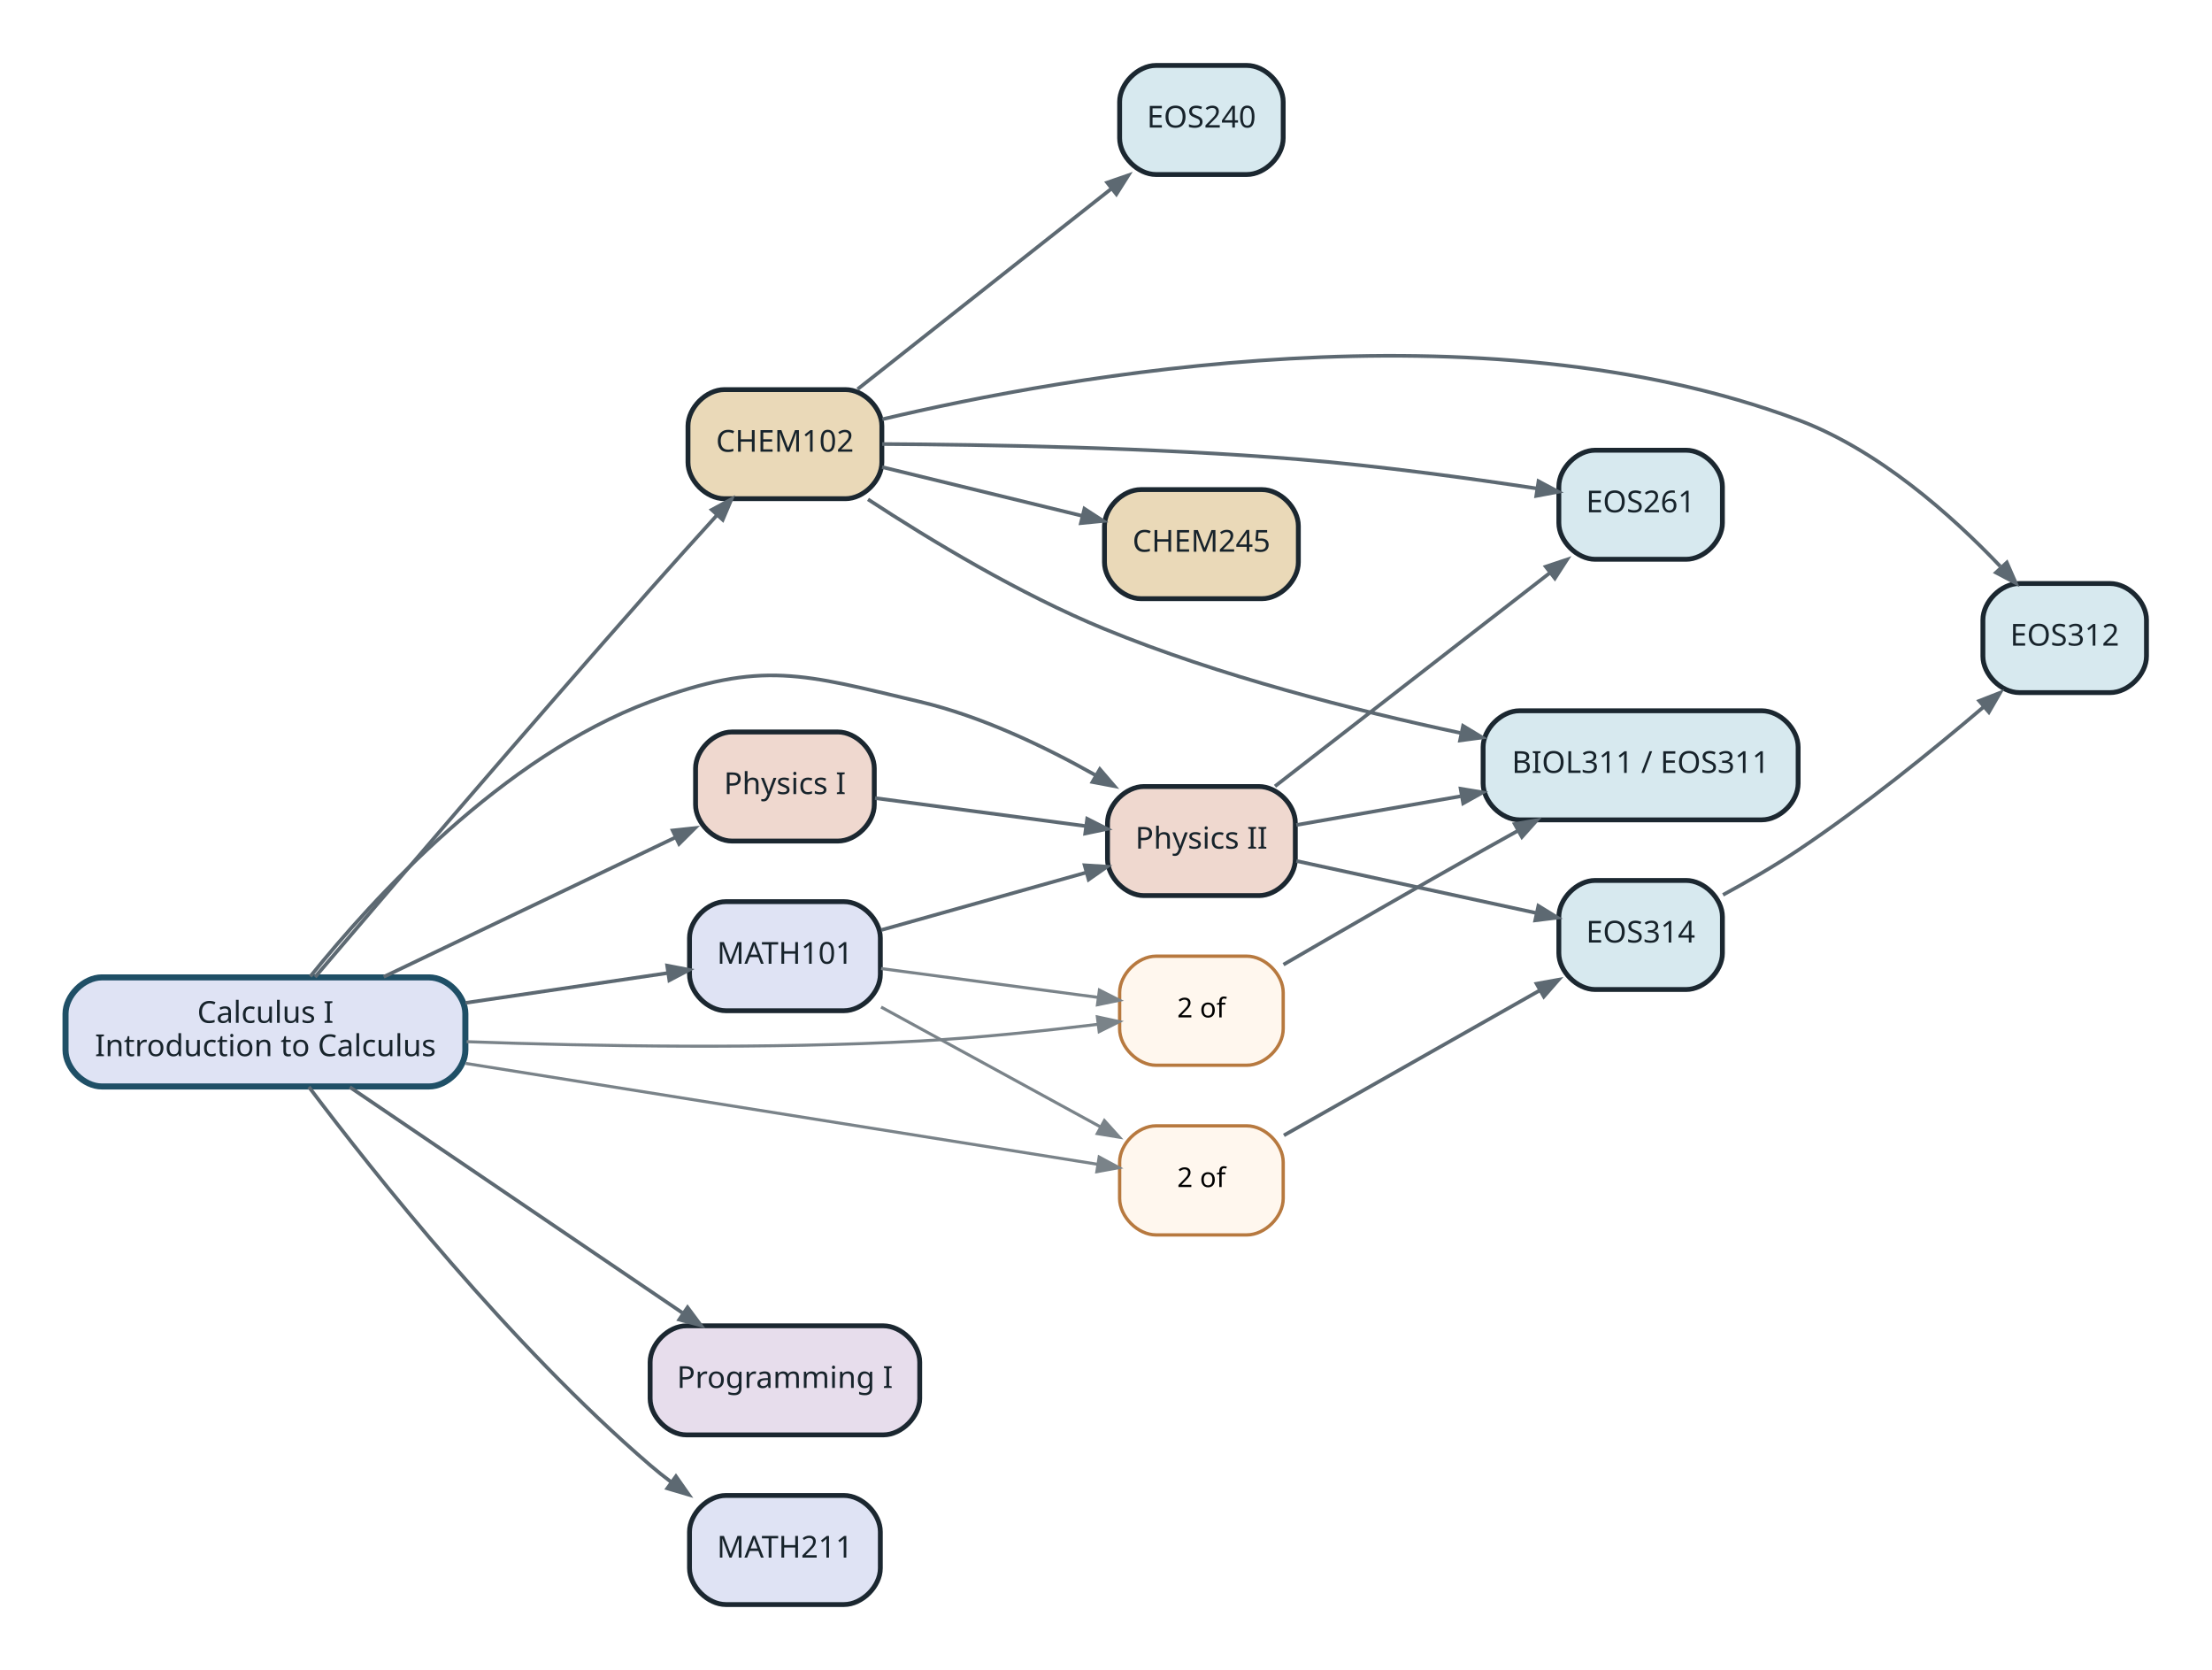
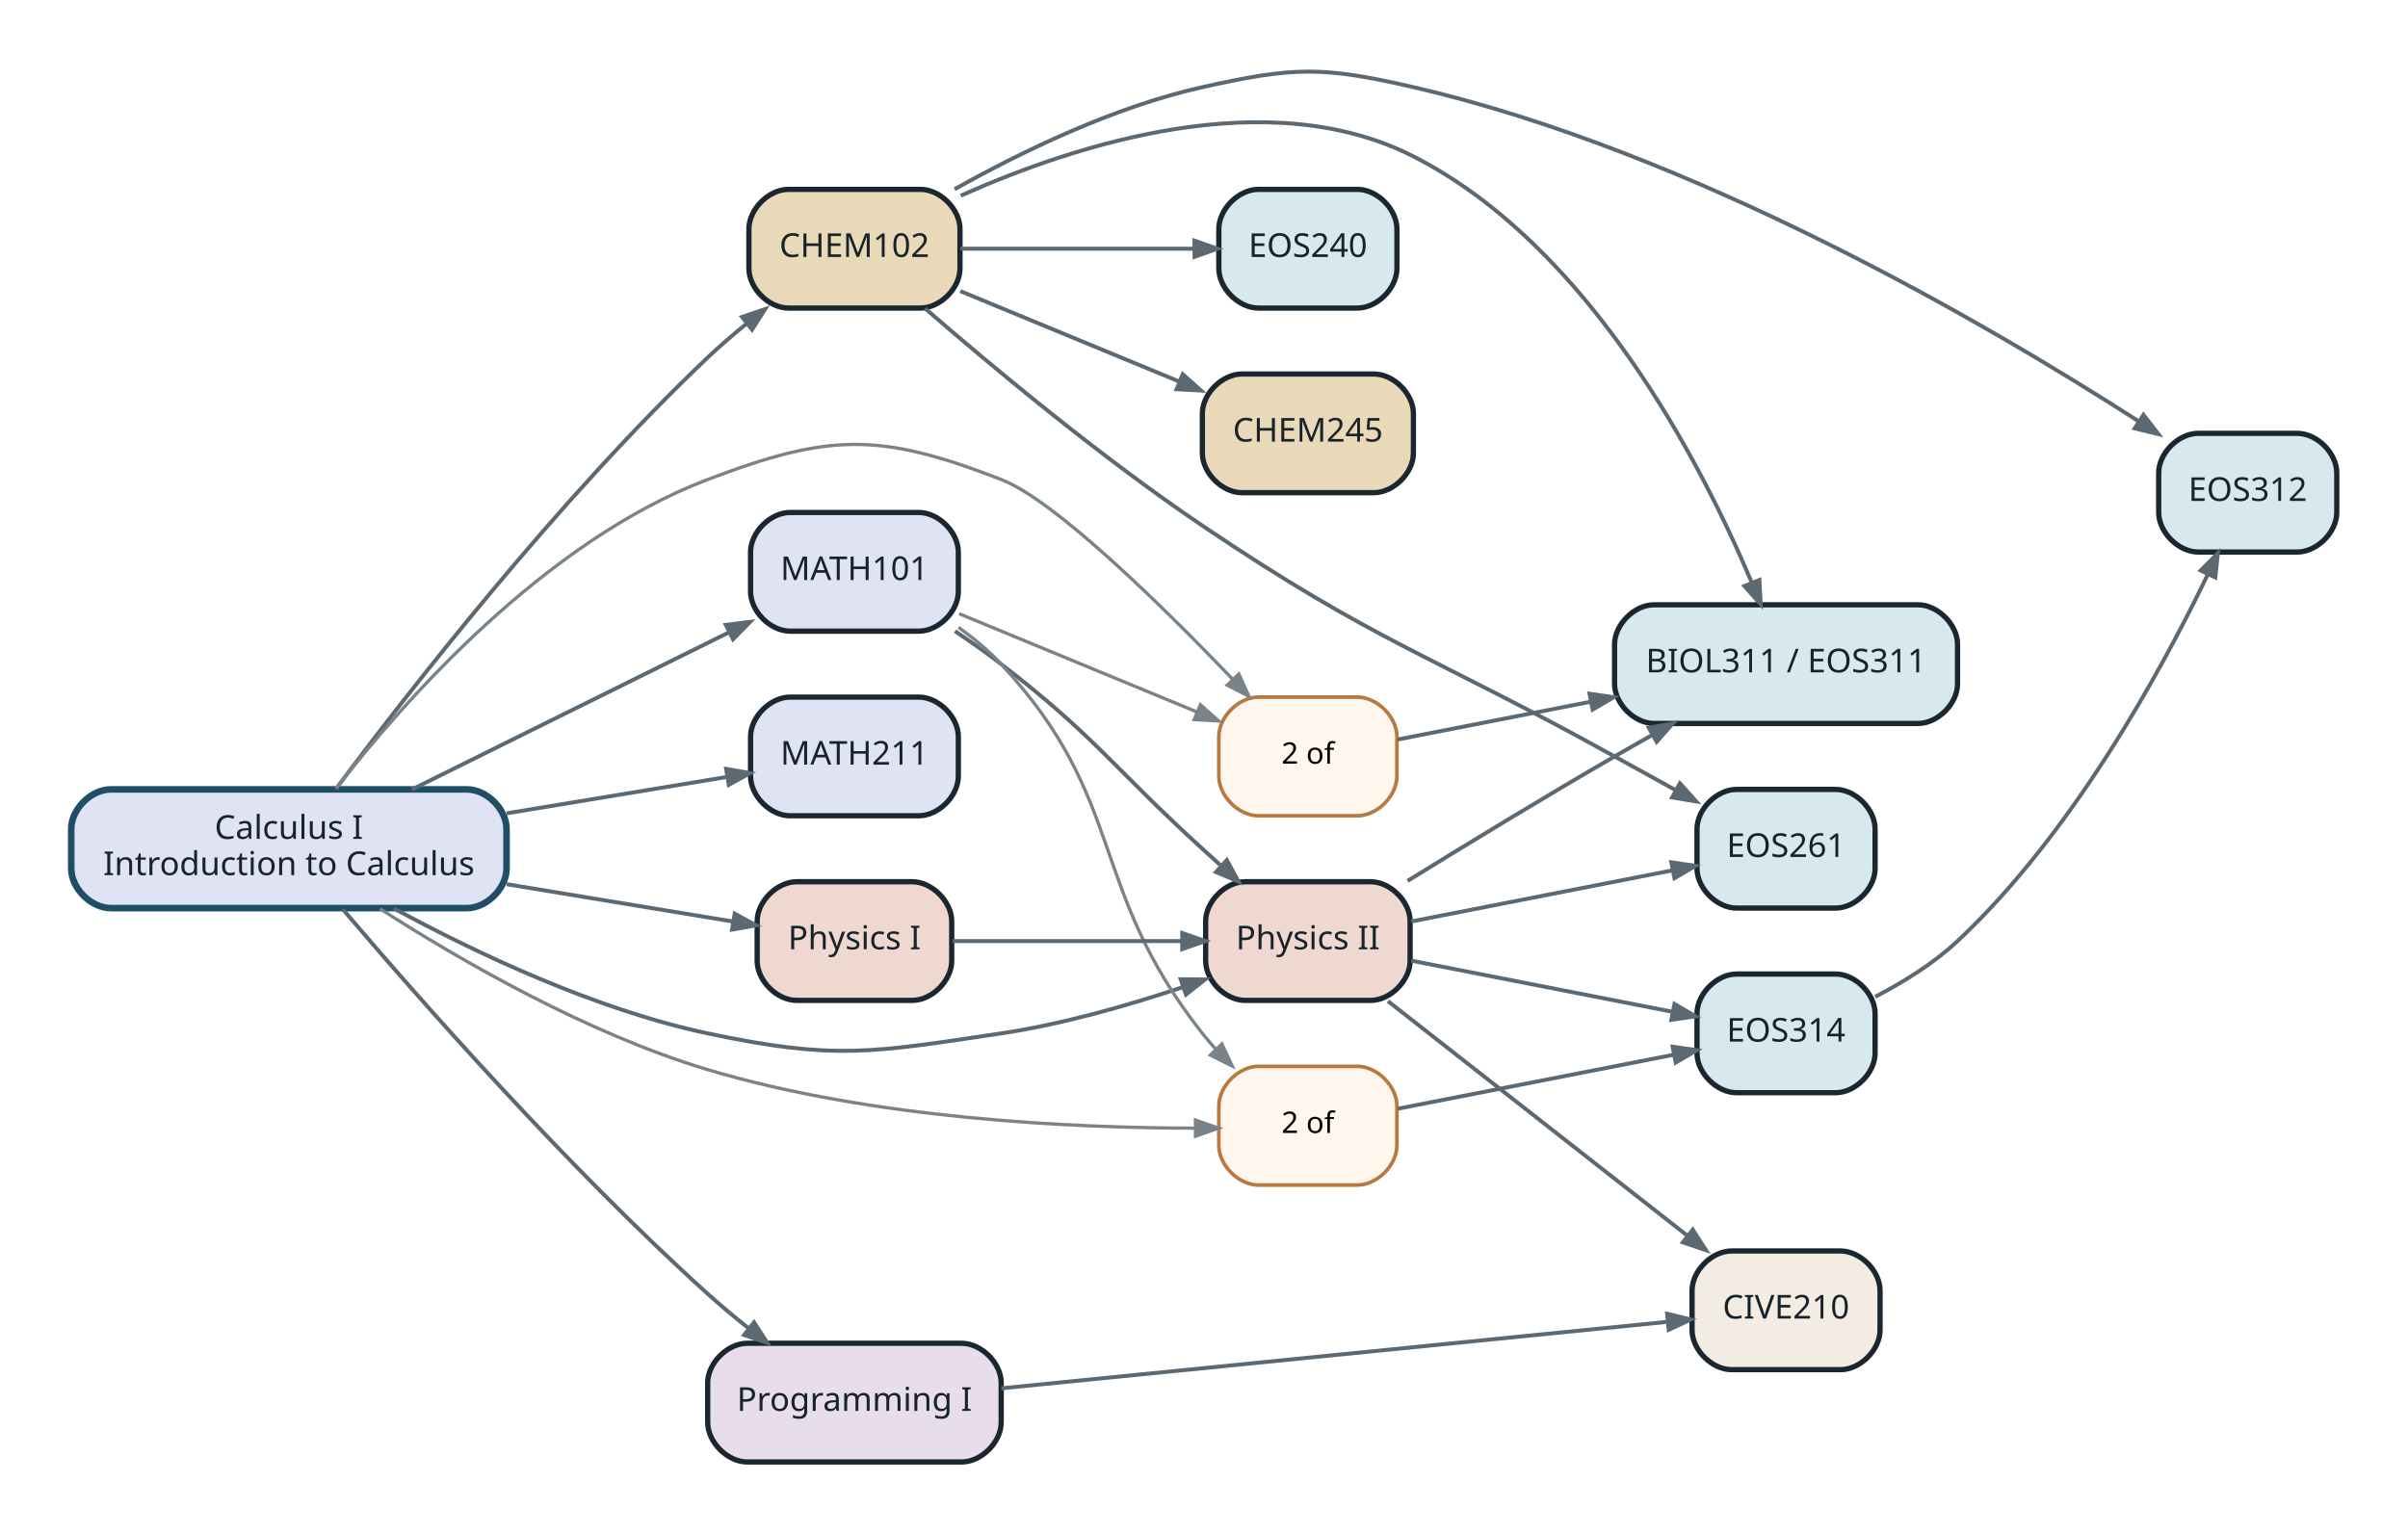
- <svg xmlns="http://www.w3.org/2000/svg" xmlns:xlink="http://www.w3.org/1999/xlink" width="730pt" height="551pt" viewBox="0.00 0.00 730.20 551.20">
-   <g id="graph0" class="graph" transform="scale(1 1) rotate(0) translate(21.6 529.6)">
+ <svg xmlns="http://www.w3.org/2000/svg" xmlns:xlink="http://www.w3.org/1999/xlink" width="730pt" height="465pt" viewBox="0.00 0.00 730.20 464.95">
+   <g id="graph0" class="graph" transform="scale(1 1) rotate(0) translate(21.6 443.35)">
    <g id="node1" class="node">
      <g id="a_node1">
        <a xlink:href="../../../courses/MATH109.html" xlink:title="Collapsed in simplified view: MATH100: Calculus I | MATH102: Calculus for Students in the Social and Biological Sciences | MATH109: Introduction to Calculus" target="_top">
-           <path fill="#dfe3f4" stroke="#1f4f66" stroke-width="2" d="M120,-207C120,-207 12,-207 12,-207 6,-207 0,-201 0,-195 0,-195 0,-183 0,-183 0,-177 6,-171 12,-171 12,-171 120,-171 120,-171 126,-171 132,-177 132,-183 132,-183 132,-195 132,-195 132,-201 126,-207 120,-207" />
-           <text text-anchor="middle" x="66" y="-192" font-family="Avenir Next" font-size="10.00" fill="#17232b">Calculus I</text>
-           <text text-anchor="middle" x="66" y="-181" font-family="Avenir Next" font-size="10.00" fill="#17232b">Introduction to Calculus</text>
+           <path fill="#dfe3f4" stroke="#1f4f66" stroke-width="2" d="M120,-204C120,-204 12,-204 12,-204 6,-204 0,-198 0,-192 0,-192 0,-180 0,-180 0,-174 6,-168 12,-168 12,-168 120,-168 120,-168 126,-168 132,-174 132,-180 132,-180 132,-192 132,-192 132,-198 126,-204 120,-204" />
+           <text text-anchor="middle" x="66" y="-189" font-family="Avenir Next" font-size="10.00" fill="#17232b">Calculus I</text>
+           <text text-anchor="middle" x="66" y="-178" font-family="Avenir Next" font-size="10.00" fill="#17232b">Introduction to Calculus</text>
        </a>
      </g>
    </g>
    <g id="node2" class="node">
      <g id="a_node2">
        <a xlink:href="../../../courses/CHEM102.html" xlink:title="CHEM102: Chemical Reactivity Fundamentals with Environmental Applications" target="_top">
-           <path fill="#ead9b8" stroke="#1b2730" stroke-width="1.6" d="M257.5,-401C257.5,-401 217.5,-401 217.5,-401 211.5,-401 205.5,-395 205.5,-389 205.5,-389 205.5,-377 205.5,-377 205.5,-371 211.5,-365 217.5,-365 217.5,-365 257.5,-365 257.5,-365 263.5,-365 269.5,-371 269.5,-377 269.5,-377 269.5,-389 269.5,-389 269.5,-395 263.5,-401 257.5,-401" />
-           <text text-anchor="middle" x="237.5" y="-380.5" font-family="Avenir Next" font-size="10.00" fill="#17232b">CHEM102</text>
+           <path fill="#ead9b8" stroke="#1b2730" stroke-width="1.6" d="M257.5,-386C257.5,-386 217.5,-386 217.5,-386 211.5,-386 205.5,-380 205.5,-374 205.5,-374 205.5,-362 205.5,-362 205.5,-356 211.5,-350 217.5,-350 217.5,-350 257.5,-350 257.5,-350 263.5,-350 269.5,-356 269.5,-362 269.5,-362 269.5,-374 269.5,-374 269.5,-380 263.5,-386 257.5,-386" />
+           <text text-anchor="middle" x="237.5" y="-365.5" font-family="Avenir Next" font-size="10.00" fill="#17232b">CHEM102</text>
        </a>
      </g>
    </g>
    <g id="edge1" class="edge">
-       <path fill="none" stroke="#5d6972" stroke-width="1.2" d="M82.38,-207.1C105.98,-234.82 152.63,-289.35 193,-335 200.14,-343.08 208.04,-351.84 215.12,-359.63" />
-       <polygon fill="#5d6972" stroke="#5d6972" stroke-width="1.2" points="213.35,-361.33 219.87,-364.86 216.97,-358.03 213.35,-361.33" />
+       <path fill="none" stroke="#5d6972" stroke-width="1.2" d="M80.21,-204.07C101.97,-233.27 147.53,-291.87 193,-335 196.69,-338.5 200.74,-341.98 204.84,-345.3" />
+       <polygon fill="#5d6972" stroke="#5d6972" stroke-width="1.2" points="203.42,-347.3 210.44,-349.7 206.45,-343.45 203.42,-347.3" />
    </g>
    <g id="node3" class="node">
      <g id="a_node3">
        <a xlink:href="../../../courses/CSC110.html" xlink:title="Collapsed in simplified view: CSC110: Fundamentals of Programming I | CSC111: Fundamentals of Programming with Engineering Applications" target="_top">
-           <path fill="#e7ddec" stroke="#1b2730" stroke-width="1.6" d="M270,-92C270,-92 205,-92 205,-92 199,-92 193,-86 193,-80 193,-80 193,-68 193,-68 193,-62 199,-56 205,-56 205,-56 270,-56 270,-56 276,-56 282,-62 282,-68 282,-68 282,-80 282,-80 282,-86 276,-92 270,-92" />
-           <text text-anchor="middle" x="237.5" y="-71.5" font-family="Avenir Next" font-size="10.00" fill="#17232b">Programming I</text>
-         </a>
-       </g>
-     </g>
-     <g id="edge3" class="edge">
-       <path fill="none" stroke="#5d6972" stroke-width="1.2" d="M93.86,-170.78C123.61,-150.59 171.6,-118.03 203.59,-96.33" />
-       <polygon fill="#5d6972" stroke="#5d6972" stroke-width="1.2" points="205.35,-98.09 209.77,-92.14 202.6,-94.04 205.35,-98.09" />
+           <path fill="#e7ddec" stroke="#1b2730" stroke-width="1.6" d="M270,-36C270,-36 205,-36 205,-36 199,-36 193,-30 193,-24 193,-24 193,-12 193,-12 193,-6 199,0 205,0 205,0 270,0 270,0 276,0 282,-6 282,-12 282,-12 282,-24 282,-24 282,-30 276,-36 270,-36" />
+           <text text-anchor="middle" x="237.5" y="-15.5" font-family="Avenir Next" font-size="10.00" fill="#17232b">Programming I</text>
+         </a>
+       </g>
+     </g>
+     <g id="edge5" class="edge">
+       <path fill="none" stroke="#5d6972" stroke-width="1.2" d="M82.4,-167.6C105.28,-140.7 150.17,-89.67 193,-51 196.87,-47.51 201.08,-43.99 205.32,-40.62" />
+       <polygon fill="#5d6972" stroke="#5d6972" stroke-width="1.2" points="207.05,-42.38 211.07,-36.14 204.04,-38.51 207.05,-42.38" />
    </g>
    <g id="node4" class="node">
      <g id="a_node4">
        <a xlink:href="../../../courses/MATH101.html" xlink:title="MATH101: Calculus II" target="_top">
-           <path fill="#dfe3f4" stroke="#1b2730" stroke-width="1.6" d="M257,-232C257,-232 218,-232 218,-232 212,-232 206,-226 206,-220 206,-220 206,-208 206,-208 206,-202 212,-196 218,-196 218,-196 257,-196 257,-196 263,-196 269,-202 269,-208 269,-208 269,-220 269,-220 269,-226 263,-232 257,-232" />
-           <text text-anchor="middle" x="237.5" y="-211.5" font-family="Avenir Next" font-size="10.00" fill="#17232b">MATH101</text>
-         </a>
-       </g>
-     </g>
-     <g id="edge18" class="edge">
-       <path fill="none" stroke="#5d6972" stroke-width="1.2" d="M132.05,-198.59C154.66,-201.93 179.26,-205.56 198.9,-208.45" />
-       <polygon fill="#5d6972" stroke="#5d6972" stroke-width="1.2" points="198.62,-210.89 205.9,-209.49 199.34,-206.04 198.62,-210.89" />
+           <path fill="#dfe3f4" stroke="#1b2730" stroke-width="1.6" d="M257,-288C257,-288 218,-288 218,-288 212,-288 206,-282 206,-276 206,-276 206,-264 206,-264 206,-258 212,-252 218,-252 218,-252 257,-252 257,-252 263,-252 269,-258 269,-264 269,-264 269,-276 269,-276 269,-282 263,-288 257,-288" />
+           <text text-anchor="middle" x="237.5" y="-267.5" font-family="Avenir Next" font-size="10.00" fill="#17232b">MATH101</text>
+         </a>
+       </g>
+     </g>
+     <g id="edge20" class="edge">
+       <path fill="none" stroke="#5d6972" stroke-width="1.2" d="M103.36,-204.02C131.76,-218.09 171.05,-237.57 199.59,-251.71" />
+       <polygon fill="#5d6972" stroke="#5d6972" stroke-width="1.2" points="198.51,-253.91 205.87,-254.82 200.69,-249.52 198.51,-253.91" />
    </g>
    <g id="node5" class="node">
      <g id="a_node5">
        <a xlink:href="../../../courses/MATH211.html" xlink:title="MATH211: Matrix Algebra I" target="_top">
-           <path fill="#dfe3f4" stroke="#1b2730" stroke-width="1.6" d="M257,-36C257,-36 218,-36 218,-36 212,-36 206,-30 206,-24 206,-24 206,-12 206,-12 206,-6 212,0 218,0 218,0 257,0 257,0 263,0 269,-6 269,-12 269,-12 269,-24 269,-24 269,-30 263,-36 257,-36" />
-           <text text-anchor="middle" x="237.5" y="-15.5" font-family="Avenir Next" font-size="10.00" fill="#17232b">MATH211</text>
-         </a>
-       </g>
-     </g>
-     <g id="edge19" class="edge">
-       <path fill="none" stroke="#5d6972" stroke-width="1.2" d="M80.34,-170.85C101.94,-142.2 146.84,-85.7 193,-46 195.22,-44.09 197.58,-42.21 200.01,-40.39" />
-       <polygon fill="#5d6972" stroke="#5d6972" stroke-width="1.2" points="201.52,-42.32 205.78,-36.24 198.66,-38.34 201.52,-42.32" />
+           <path fill="#dfe3f4" stroke="#1b2730" stroke-width="1.6" d="M257,-232C257,-232 218,-232 218,-232 212,-232 206,-226 206,-220 206,-220 206,-208 206,-208 206,-202 212,-196 218,-196 218,-196 257,-196 257,-196 263,-196 269,-202 269,-208 269,-208 269,-220 269,-220 269,-226 263,-232 257,-232" />
+           <text text-anchor="middle" x="237.5" y="-211.5" font-family="Avenir Next" font-size="10.00" fill="#17232b">MATH211</text>
+         </a>
+       </g>
+     </g>
+     <g id="edge21" class="edge">
+       <path fill="none" stroke="#5d6972" stroke-width="1.2" d="M132.05,-196.75C154.66,-200.48 179.26,-204.54 198.9,-207.79" />
+       <polygon fill="#5d6972" stroke="#5d6972" stroke-width="1.2" points="198.6,-210.22 205.9,-208.95 199.4,-205.39 198.6,-210.22" />
    </g>
    <g id="node6" class="node">
      <g id="a_node6">
        <a xlink:href="../../../courses/PHYS102A.html" xlink:title="Collapsed in simplified view: PHYS102A: General Physics I | PHYS110: Introductory Physics I | PHYS120: Physics I" target="_top">
-           <path fill="#efd8cf" stroke="#1b2730" stroke-width="1.6" d="M255,-288C255,-288 220,-288 220,-288 214,-288 208,-282 208,-276 208,-276 208,-264 208,-264 208,-258 214,-252 220,-252 220,-252 255,-252 255,-252 261,-252 267,-258 267,-264 267,-264 267,-276 267,-276 267,-282 261,-288 255,-288" />
-           <text text-anchor="middle" x="237.5" y="-267.5" font-family="Avenir Next" font-size="10.00" fill="#17232b">Physics I</text>
-         </a>
-       </g>
-     </g>
-     <g id="edge20" class="edge">
-       <path fill="none" stroke="#5d6972" stroke-width="1.2" d="M105.04,-207.18C133.86,-220.95 173.17,-239.74 201.28,-253.17" />
-       <polygon fill="#5d6972" stroke="#5d6972" stroke-width="1.2" points="200.44,-255.49 207.82,-256.29 202.56,-251.06 200.44,-255.49" />
+           <path fill="#efd8cf" stroke="#1b2730" stroke-width="1.6" d="M255,-176C255,-176 220,-176 220,-176 214,-176 208,-170 208,-164 208,-164 208,-152 208,-152 208,-146 214,-140 220,-140 220,-140 255,-140 255,-140 261,-140 267,-146 267,-152 267,-152 267,-164 267,-164 267,-170 261,-176 255,-176" />
+           <text text-anchor="middle" x="237.5" y="-155.5" font-family="Avenir Next" font-size="10.00" fill="#17232b">Physics I</text>
+         </a>
+       </g>
+     </g>
+     <g id="edge22" class="edge">
+       <path fill="none" stroke="#5d6972" stroke-width="1.2" d="M132.05,-175.25C155.33,-171.41 180.71,-167.22 200.62,-163.93" />
+       <polygon fill="#5d6972" stroke="#5d6972" stroke-width="1.2" points="201.19,-166.32 207.7,-162.76 200.39,-161.48 201.19,-166.32" />
    </g>
    <g id="node9" class="node">
      <g id="a_node9">
        <a xlink:href="../../../courses/PHYS102B.html" xlink:title="Collapsed in simplified view: PHYS102B: General Physics II | PHYS111: Introductory Physics II | PHYS130: Physics II" target="_top">
-           <path fill="#efd8cf" stroke="#1b2730" stroke-width="1.6" d="M394,-270C394,-270 356,-270 356,-270 350,-270 344,-264 344,-258 344,-258 344,-246 344,-246 344,-240 350,-234 356,-234 356,-234 394,-234 394,-234 400,-234 406,-240 406,-246 406,-246 406,-258 406,-258 406,-264 400,-270 394,-270" />
-           <text text-anchor="middle" x="375" y="-249.5" font-family="Avenir Next" font-size="10.00" fill="#17232b">Physics II</text>
-         </a>
-       </g>
-     </g>
-     <g id="edge22" class="edge">
-       <path fill="none" stroke="#5d6972" stroke-width="1.2" d="M80.82,-207.31C101.74,-233.32 144.21,-279.83 193,-298 230.07,-311.81 243.5,-307.09 282,-298 302.25,-293.22 323.13,-283.26 339.87,-273.83" />
-       <polygon fill="#5d6972" stroke="#5d6972" stroke-width="1.2" points="341.47,-275.73 346.3,-270.11 339.02,-271.49 341.47,-275.73" />
-     </g>
-     <g id="node14" class="node">
-       <path fill="#fff7ee" stroke="#b7793f" stroke-width="1.1" d="M390,-214C390,-214 360,-214 360,-214 354,-214 348,-208 348,-202 348,-202 348,-190 348,-190 348,-184 354,-178 360,-178 360,-178 390,-178 390,-178 396,-178 402,-184 402,-190 402,-190 402,-202 402,-202 402,-208 396,-214 390,-214" />
-       <text text-anchor="middle" x="375" y="-193.8" font-family="Avenir Next" font-size="9.00">2 of</text>
-     </g>
-     <g id="edge7" class="edge">
-       <path fill="none" stroke="#7a8389" d="M132.44,-185.78C175.06,-184.25 231.86,-183.28 282,-186 301.51,-187.06 323.25,-189.37 340.69,-191.5" />
-       <polygon fill="#7a8389" stroke="#7a8389" points="340.64,-193.96 347.89,-192.4 341.25,-189.1 340.64,-193.96" />
+           <path fill="#efd8cf" stroke="#1b2730" stroke-width="1.6" d="M394,-176C394,-176 356,-176 356,-176 350,-176 344,-170 344,-164 344,-164 344,-152 344,-152 344,-146 350,-140 356,-140 356,-140 394,-140 394,-140 400,-140 406,-146 406,-152 406,-152 406,-164 406,-164 406,-170 400,-176 394,-176" />
+           <text text-anchor="middle" x="375" y="-155.5" font-family="Avenir Next" font-size="10.00" fill="#17232b">Physics II</text>
+         </a>
+       </g>
+     </g>
+     <g id="edge24" class="edge">
+       <path fill="none" stroke="#5d6972" stroke-width="1.2" d="M97.86,-167.89C122.64,-154.45 158.81,-137.26 193,-130 231.69,-121.79 242.88,-124.18 282,-130 300.5,-132.75 320.42,-138.46 336.98,-144" />
+       <polygon fill="#5d6972" stroke="#5d6972" stroke-width="1.2" points="336.44,-146.41 343.85,-146.36 338.03,-141.77 336.44,-146.41" />
    </g>
    <g id="node15" class="node">
-       <path fill="#fff7ee" stroke="#b7793f" stroke-width="1.1" d="M390,-158C390,-158 360,-158 360,-158 354,-158 348,-152 348,-146 348,-146 348,-134 348,-134 348,-128 354,-122 360,-122 360,-122 390,-122 390,-122 396,-122 402,-128 402,-134 402,-134 402,-146 402,-146 402,-152 396,-158 390,-158" />
-       <text text-anchor="middle" x="375" y="-137.8" font-family="Avenir Next" font-size="9.00">2 of</text>
-     </g>
-     <g id="edge14" class="edge">
-       <path fill="none" stroke="#7a8389" d="M132.11,-178.61C196.02,-168.41 290.96,-153.25 340.76,-145.31" />
-       <polygon fill="#7a8389" stroke="#7a8389" points="341.24,-147.71 347.77,-144.19 340.47,-142.87 341.24,-147.71" />
+       <path fill="#fff7ee" stroke="#b7793f" stroke-width="1.1" d="M390,-232C390,-232 360,-232 360,-232 354,-232 348,-226 348,-220 348,-220 348,-208 348,-208 348,-202 354,-196 360,-196 360,-196 390,-196 390,-196 396,-196 402,-202 402,-208 402,-208 402,-220 402,-220 402,-226 396,-232 390,-232" />
+       <text text-anchor="middle" x="375" y="-211.8" font-family="Avenir Next" font-size="9.00">2 of</text>
+     </g>
+     <g id="edge9" class="edge">
+       <path fill="none" stroke="#7a8389" d="M80.36,-204.36C101,-230.98 143.48,-279.17 193,-298 229.97,-312.06 245.12,-312.3 282,-298 298.24,-291.7 330.47,-260.07 352.14,-237.48" />
+       <polygon fill="#7a8389" stroke="#7a8389" points="354.07,-239 357.13,-232.24 350.53,-235.62 354.07,-239" />
+     </g>
+     <g id="node16" class="node">
+       <path fill="#fff7ee" stroke="#b7793f" stroke-width="1.1" d="M390,-120C390,-120 360,-120 360,-120 354,-120 348,-114 348,-108 348,-108 348,-96 348,-96 348,-90 354,-84 360,-84 360,-84 390,-84 390,-84 396,-84 402,-90 402,-96 402,-96 402,-108 402,-108 402,-114 396,-120 390,-120" />
+       <text text-anchor="middle" x="375" y="-99.8" font-family="Avenir Next" font-size="9.00">2 of</text>
+     </g>
+     <g id="edge16" class="edge">
+       <path fill="none" stroke="#7a8389" d="M93.66,-167.78C118.28,-151.97 156.45,-129.95 193,-119 243.03,-104.01 304,-101.29 340.87,-101.25" />
+       <polygon fill="#7a8389" stroke="#7a8389" points="340.91,-103.7 347.91,-101.27 340.92,-98.8 340.91,-103.7" />
    </g>
    <g id="node7" class="node">
      <g id="a_node7">
        <a xlink:href="../../../courses/CHEM245.html" xlink:title="CHEM245: Introduction to Thermodynamics" target="_top">
-           <path fill="#ead9b8" stroke="#1b2730" stroke-width="1.6" d="M395,-368C395,-368 355,-368 355,-368 349,-368 343,-362 343,-356 343,-356 343,-344 343,-344 343,-338 349,-332 355,-332 355,-332 395,-332 395,-332 401,-332 407,-338 407,-344 407,-344 407,-356 407,-356 407,-362 401,-368 395,-368" />
-           <text text-anchor="middle" x="375" y="-347.5" font-family="Avenir Next" font-size="10.00" fill="#17232b">CHEM245</text>
+           <path fill="#ead9b8" stroke="#1b2730" stroke-width="1.6" d="M395,-330C395,-330 355,-330 355,-330 349,-330 343,-324 343,-318 343,-318 343,-306 343,-306 343,-300 349,-294 355,-294 355,-294 395,-294 395,-294 401,-294 407,-300 407,-306 407,-306 407,-318 407,-318 407,-324 401,-330 395,-330" />
+           <text text-anchor="middle" x="375" y="-309.5" font-family="Avenir Next" font-size="10.00" fill="#17232b">CHEM245</text>
        </a>
      </g>
    </g>
    <g id="edge2" class="edge">
-       <path fill="none" stroke="#5d6972" stroke-width="1.2" d="M269.59,-375.43C289.24,-370.64 314.79,-364.42 335.69,-359.33" />
-       <polygon fill="#5d6972" stroke="#5d6972" stroke-width="1.2" points="336.37,-361.69 342.59,-357.65 335.21,-356.93 336.37,-361.69" />
+       <path fill="none" stroke="#5d6972" stroke-width="1.2" d="M269.59,-355.15C289.33,-346.99 315.01,-336.38 335.97,-327.72" />
+       <polygon fill="#5d6972" stroke="#5d6972" stroke-width="1.2" points="337.06,-329.92 342.59,-324.98 335.18,-325.39 337.06,-329.92" />
    </g>
    <g id="node8" class="node">
      <g id="a_node8">
        <a xlink:href="../../../courses/EOS240.html" xlink:title="EOS240: Geochemistry" target="_top">
-           <path fill="#d7e9ef" stroke="#1b2730" stroke-width="1.6" d="M390,-508C390,-508 360,-508 360,-508 354,-508 348,-502 348,-496 348,-496 348,-484 348,-484 348,-478 354,-472 360,-472 360,-472 390,-472 390,-472 396,-472 402,-478 402,-484 402,-484 402,-496 402,-496 402,-502 396,-508 390,-508" />
-           <text text-anchor="middle" x="375" y="-487.5" font-family="Avenir Next" font-size="10.00" fill="#17232b">EOS240</text>
-         </a>
-       </g>
-     </g>
-     <g id="edge4" class="edge">
-       <path fill="none" stroke="#5d6972" stroke-width="1.2" d="M261.49,-401.15C284.55,-419.37 320.15,-447.48 345.11,-467.19" />
-       <polygon fill="#5d6972" stroke="#5d6972" stroke-width="1.2" points="343.89,-469.34 350.9,-471.76 346.93,-465.5 343.89,-469.34" />
+           <path fill="#d7e9ef" stroke="#1b2730" stroke-width="1.6" d="M390,-386C390,-386 360,-386 360,-386 354,-386 348,-380 348,-374 348,-374 348,-362 348,-362 348,-356 354,-350 360,-350 360,-350 390,-350 390,-350 396,-350 402,-356 402,-362 402,-362 402,-374 402,-374 402,-380 396,-386 390,-386" />
+           <text text-anchor="middle" x="375" y="-365.5" font-family="Avenir Next" font-size="10.00" fill="#17232b">EOS240</text>
+         </a>
+       </g>
+     </g>
+     <g id="edge6" class="edge">
+       <path fill="none" stroke="#5d6972" stroke-width="1.2" d="M269.59,-368C290.79,-368 318.84,-368 340.53,-368" />
+       <polygon fill="#5d6972" stroke="#5d6972" stroke-width="1.2" points="340.62,-370.45 347.62,-368 340.62,-365.55 340.62,-370.45" />
+     </g>
+     <g id="node11" class="node">
+       <g id="a_node11">
+         <a xlink:href="../../../courses/EOS261.html" xlink:title="EOS261: The Climate System" target="_top">
+           <path fill="#d7e9ef" stroke="#1b2730" stroke-width="1.6" d="M535,-204C535,-204 505,-204 505,-204 499,-204 493,-198 493,-192 493,-192 493,-180 493,-180 493,-174 499,-168 505,-168 505,-168 535,-168 535,-168 541,-168 547,-174 547,-180 547,-180 547,-192 547,-192 547,-198 541,-204 535,-204" />
+           <text text-anchor="middle" x="520" y="-183.5" font-family="Avenir Next" font-size="10.00" fill="#17232b">EOS261</text>
+         </a>
+       </g>
+     </g>
+     <g id="edge7" class="edge">
+       <path fill="none" stroke="#5d6972" stroke-width="1.2" d="M258.93,-349.88C279.44,-332.1 312.32,-304.71 343,-284 395.77,-248.37 412.31,-244.88 468,-214 473.9,-210.73 480.2,-207.25 486.28,-203.91" />
+       <polygon fill="#5d6972" stroke="#5d6972" stroke-width="1.2" points="487.81,-205.86 492.77,-200.35 485.45,-201.57 487.81,-205.86" />
+     </g>
+     <g id="node12" class="node">
+       <g id="a_node12">
+         <a xlink:href="../../../courses/EOS311.html" xlink:title="Equivalent or cross-listed: BIOL311: Biological Oceanography | EOS311: Biological Oceanography" target="_top">
+           <path fill="#d7e9ef" stroke="#1b2730" stroke-width="1.6" d="M560,-260C560,-260 480,-260 480,-260 474,-260 468,-254 468,-248 468,-248 468,-236 468,-236 468,-230 474,-224 480,-224 480,-224 560,-224 560,-224 566,-224 572,-230 572,-236 572,-236 572,-248 572,-248 572,-254 566,-260 560,-260" />
+           <text text-anchor="middle" x="520" y="-239.5" font-family="Avenir Next" font-size="10.00" fill="#17232b">BIOL311 / EOS311</text>
+         </a>
+       </g>
+     </g>
+     <g id="edge11" class="edge">
+       <path fill="none" stroke="#5d6972" stroke-width="1.2" d="M269.75,-384.09C304.96,-399.82 363,-418.41 407,-396 460.3,-368.86 494.21,-303.15 509.51,-266.95" />
+       <polygon fill="#5d6972" stroke="#5d6972" stroke-width="1.2" points="511.92,-267.53 512.32,-260.13 507.39,-265.67 511.92,-267.53" />
+     </g>
+     <g id="node14" class="node">
+       <g id="a_node14">
+         <a xlink:href="../../../courses/EOS312.html" xlink:title="EOS312: Introductory Chemical Oceanography" target="_top">
+           <path fill="#d7e9ef" stroke="#1b2730" stroke-width="1.6" d="M675,-312C675,-312 645,-312 645,-312 639,-312 633,-306 633,-300 633,-300 633,-288 633,-288 633,-282 639,-276 645,-276 645,-276 675,-276 675,-276 681,-276 687,-282 687,-288 687,-288 687,-300 687,-300 687,-306 681,-312 675,-312" />
+           <text text-anchor="middle" x="660" y="-291.5" font-family="Avenir Next" font-size="10.00" fill="#17232b">EOS312</text>
+         </a>
+       </g>
+     </g>
+     <g id="edge15" class="edge">
+       <path fill="none" stroke="#5d6972" stroke-width="1.2" d="M267.88,-386.05C288.16,-397.42 316.21,-411.03 343,-417 370.76,-423.19 379.29,-423.4 407,-417 491.66,-397.44 580.77,-345.36 626.97,-315.62" />
+       <polygon fill="#5d6972" stroke="#5d6972" stroke-width="1.2" points="628.39,-317.62 632.93,-311.76 625.72,-313.51 628.39,-317.62" />
    </g>
    <g id="node10" class="node">
      <g id="a_node10">
-         <a xlink:href="../../../courses/EOS261.html" xlink:title="EOS261: The Climate System" target="_top">
-           <path fill="#d7e9ef" stroke="#1b2730" stroke-width="1.6" d="M535,-381C535,-381 505,-381 505,-381 499,-381 493,-375 493,-369 493,-369 493,-357 493,-357 493,-351 499,-345 505,-345 505,-345 535,-345 535,-345 541,-345 547,-351 547,-357 547,-357 547,-369 547,-369 547,-375 541,-381 535,-381" />
-           <text text-anchor="middle" x="520" y="-360.5" font-family="Avenir Next" font-size="10.00" fill="#17232b">EOS261</text>
-         </a>
-       </g>
-     </g>
-     <g id="edge5" class="edge">
-       <path fill="none" stroke="#5d6972" stroke-width="1.2" d="M269.61,-383.04C303.46,-382.86 359.16,-381.9 407,-378 433.64,-375.83 463.65,-371.72 485.9,-368.35" />
-       <polygon fill="#5d6972" stroke="#5d6972" stroke-width="1.2" points="486.28,-370.77 492.83,-367.28 485.54,-365.92 486.28,-370.77" />
-     </g>
-     <g id="node11" class="node">
-       <g id="a_node11">
-         <a xlink:href="../../../courses/EOS311.html" xlink:title="Equivalent or cross-listed: BIOL311: Biological Oceanography | EOS311: Biological Oceanography" target="_top">
-           <path fill="#d7e9ef" stroke="#1b2730" stroke-width="1.6" d="M560,-295C560,-295 480,-295 480,-295 474,-295 468,-289 468,-283 468,-283 468,-271 468,-271 468,-265 474,-259 480,-259 480,-259 560,-259 560,-259 566,-259 572,-265 572,-271 572,-271 572,-283 572,-283 572,-289 566,-295 560,-295" />
-           <text text-anchor="middle" x="520" y="-274.5" font-family="Avenir Next" font-size="10.00" fill="#17232b">BIOL311 / EOS311</text>
-         </a>
-       </g>
-     </g>
-     <g id="edge9" class="edge">
-       <path fill="none" stroke="#5d6972" stroke-width="1.2" d="M264.93,-364.78C285.45,-351.35 315.01,-333.48 343,-322 380.86,-306.46 425.57,-295.12 460.44,-287.7" />
-       <polygon fill="#5d6972" stroke="#5d6972" stroke-width="1.2" points="461.38,-290.01 467.73,-286.18 460.38,-285.21 461.38,-290.01" />
+         <a xlink:href="../../../courses/CIVE210.html" xlink:title="CIVE210: Sustainability in Civil Engineering" target="_top">
+           <path fill="#f2ece3" stroke="#1b2730" stroke-width="1.6" d="M536.5,-64C536.5,-64 503.5,-64 503.5,-64 497.5,-64 491.5,-58 491.5,-52 491.5,-52 491.5,-40 491.5,-40 491.5,-34 497.5,-28 503.5,-28 503.5,-28 536.5,-28 536.5,-28 542.5,-28 548.5,-34 548.5,-40 548.5,-40 548.5,-52 548.5,-52 548.5,-58 542.5,-64 536.5,-64" />
+           <text text-anchor="middle" x="520" y="-43.5" font-family="Avenir Next" font-size="10.00" fill="#17232b">CIVE210</text>
+         </a>
+       </g>
+     </g>
+     <g id="edge3" class="edge">
+       <path fill="none" stroke="#5d6972" stroke-width="1.2" d="M282.02,-22.34C337.61,-27.89 432.72,-37.39 483.92,-42.5" />
+       <polygon fill="#5d6972" stroke="#5d6972" stroke-width="1.2" points="483.93,-44.96 491.14,-43.22 484.42,-40.09 483.93,-44.96" />
+     </g>
+     <g id="edge25" class="edge">
+       <path fill="none" stroke="#5d6972" stroke-width="1.2" d="M267.99,-251.99C272.77,-248.8 277.59,-245.4 282,-242 311.13,-219.51 315.79,-210.78 343,-186 344.77,-184.39 346.6,-182.73 348.44,-181.06" />
+       <polygon fill="#5d6972" stroke="#5d6972" stroke-width="1.2" points="350.42,-182.57 353.97,-176.05 347.13,-178.93 350.42,-182.57" />
+     </g>
+     <g id="edge10" class="edge">
+       <path fill="none" stroke="#7a8389" d="M269.25,-257.29C290.76,-248.4 319.45,-236.54 341.37,-227.49" />
+       <polygon fill="#7a8389" stroke="#7a8389" points="342.4,-229.71 347.93,-224.77 340.53,-225.18 342.4,-229.71" />
+     </g>
+     <g id="edge17" class="edge">
+       <path fill="none" stroke="#7a8389" d="M269.05,-253.16C273.7,-249.82 278.21,-246.08 282,-242 320.59,-200.48 307.91,-174.52 343,-130 344.26,-128.4 345.62,-126.81 347.04,-125.25" />
+       <polygon fill="#7a8389" stroke="#7a8389" points="348.93,-126.83 352.05,-120.1 345.41,-123.41 348.93,-126.83" />
+     </g>
+     <g id="edge23" class="edge">
+       <path fill="none" stroke="#5d6972" stroke-width="1.2" d="M267.24,-158C287.48,-158 314.76,-158 336.69,-158" />
+       <polygon fill="#5d6972" stroke="#5d6972" stroke-width="1.2" points="336.9,-160.45 343.9,-158 336.9,-155.55 336.9,-160.45" />
+     </g>
+     <g id="edge4" class="edge">
+       <path fill="none" stroke="#5d6972" stroke-width="1.2" d="M399.29,-139.76C424.02,-120.39 463.13,-89.76 489.87,-68.81" />
+       <polygon fill="#5d6972" stroke="#5d6972" stroke-width="1.2" points="491.72,-70.48 495.72,-64.24 488.69,-66.62 491.72,-70.48" />
+     </g>
+     <g id="edge8" class="edge">
+       <path fill="none" stroke="#5d6972" stroke-width="1.2" d="M406.33,-163.94C429.51,-168.48 461.45,-174.73 485.4,-179.42" />
+       <polygon fill="#5d6972" stroke="#5d6972" stroke-width="1.2" points="485.22,-181.88 492.56,-180.82 486.16,-177.07 485.22,-181.88" />
+     </g>
+     <g id="edge13" class="edge">
+       <path fill="none" stroke="#5d6972" stroke-width="1.2" d="M405.22,-176.24C423.2,-187.36 446.8,-201.73 468,-214 471.73,-216.16 475.63,-218.37 479.55,-220.57" />
+       <polygon fill="#5d6972" stroke="#5d6972" stroke-width="1.2" points="478.38,-222.72 485.68,-223.99 480.76,-218.44 478.38,-222.72" />
    </g>
    <g id="node13" class="node">
      <g id="a_node13">
-         <a xlink:href="../../../courses/EOS312.html" xlink:title="EOS312: Introductory Chemical Oceanography" target="_top">
-           <path fill="#d7e9ef" stroke="#1b2730" stroke-width="1.6" d="M675,-337C675,-337 645,-337 645,-337 639,-337 633,-331 633,-325 633,-325 633,-313 633,-313 633,-307 639,-301 645,-301 645,-301 675,-301 675,-301 681,-301 687,-307 687,-313 687,-313 687,-325 687,-325 687,-331 681,-337 675,-337" />
-           <text text-anchor="middle" x="660" y="-316.5" font-family="Avenir Next" font-size="10.00" fill="#17232b">EOS312</text>
-         </a>
-       </g>
-     </g>
-     <g id="edge13" class="edge">
-       <path fill="none" stroke="#5d6972" stroke-width="1.2" d="M269.66,-391.22C330.21,-405.59 467.03,-430.25 572,-391 598.4,-381.13 622.58,-359.64 638.71,-342.7" />
-       <polygon fill="#5d6972" stroke="#5d6972" stroke-width="1.2" points="640.9,-343.94 643.87,-337.15 637.31,-340.61 640.9,-343.94" />
-     </g>
-     <g id="edge23" class="edge">
-       <path fill="none" stroke="#5d6972" stroke-width="1.2" d="M269.25,-222.62C289.31,-228.25 315.62,-235.63 336.85,-241.58" />
-       <polygon fill="#5d6972" stroke="#5d6972" stroke-width="1.2" points="336.44,-244.01 343.84,-243.54 337.76,-239.29 336.44,-244.01" />
-     </g>
-     <g id="edge8" class="edge">
-       <path fill="none" stroke="#7a8389" d="M269.25,-209.92C290.57,-207.08 318.96,-203.31 340.8,-200.41" />
-       <polygon fill="#7a8389" stroke="#7a8389" points="341.32,-202.81 347.93,-199.46 340.67,-197.96 341.32,-202.81" />
-     </g>
-     <g id="edge15" class="edge">
-       <path fill="none" stroke="#7a8389" d="M269.25,-197.21C290.85,-185.41 319.7,-169.66 341.65,-157.67" />
-       <polygon fill="#7a8389" stroke="#7a8389" points="342.97,-159.74 347.93,-154.24 340.62,-155.44 342.97,-159.74" />
-     </g>
-     <g id="edge21" class="edge">
-       <path fill="none" stroke="#5d6972" stroke-width="1.2" d="M267.24,-266.18C287.48,-263.49 314.76,-259.87 336.69,-256.96" />
-       <polygon fill="#5d6972" stroke="#5d6972" stroke-width="1.2" points="337.28,-259.35 343.9,-256 336.63,-254.49 337.28,-259.35" />
-     </g>
-     <g id="edge6" class="edge">
-       <path fill="none" stroke="#5d6972" stroke-width="1.2" d="M399.29,-270.08C424.02,-289.27 463.13,-319.63 489.87,-340.39" />
-       <polygon fill="#5d6972" stroke="#5d6972" stroke-width="1.2" points="488.68,-342.57 495.72,-344.93 491.69,-338.7 488.68,-342.57" />
-     </g>
-     <g id="edge11" class="edge">
-       <path fill="none" stroke="#5d6972" stroke-width="1.2" d="M406.33,-257.3C422.1,-260.06 441.94,-263.53 460.56,-266.78" />
-       <polygon fill="#5d6972" stroke="#5d6972" stroke-width="1.2" points="460.57,-269.27 467.89,-268.06 461.42,-264.45 460.57,-269.27" />
-     </g>
-     <g id="node12" class="node">
-       <g id="a_node12">
        <a xlink:href="../../../courses/EOS314.html" xlink:title="EOS314: Descriptive Physical Oceanography" target="_top">
-           <path fill="#d7e9ef" stroke="#1b2730" stroke-width="1.6" d="M535,-239C535,-239 505,-239 505,-239 499,-239 493,-233 493,-227 493,-227 493,-215 493,-215 493,-209 499,-203 505,-203 505,-203 535,-203 535,-203 541,-203 547,-209 547,-215 547,-215 547,-227 547,-227 547,-233 541,-239 535,-239" />
-           <text text-anchor="middle" x="520" y="-218.5" font-family="Avenir Next" font-size="10.00" fill="#17232b">EOS314</text>
-         </a>
-       </g>
-     </g>
-     <g id="edge17" class="edge">
-       <path fill="none" stroke="#5d6972" stroke-width="1.2" d="M406.33,-245.43C429.61,-240.38 461.72,-233.42 485.71,-228.22" />
-       <polygon fill="#5d6972" stroke="#5d6972" stroke-width="1.2" points="486.24,-230.61 492.56,-226.73 485.2,-225.82 486.24,-230.61" />
+           <path fill="#d7e9ef" stroke="#1b2730" stroke-width="1.6" d="M535,-148C535,-148 505,-148 505,-148 499,-148 493,-142 493,-136 493,-136 493,-124 493,-124 493,-118 499,-112 505,-112 505,-112 535,-112 535,-112 541,-112 547,-118 547,-124 547,-124 547,-136 547,-136 547,-142 541,-148 535,-148" />
+           <text text-anchor="middle" x="520" y="-127.5" font-family="Avenir Next" font-size="10.00" fill="#17232b">EOS314</text>
+         </a>
+       </g>
+     </g>
+     <g id="edge19" class="edge">
+       <path fill="none" stroke="#5d6972" stroke-width="1.2" d="M406.33,-152.06C429.51,-147.52 461.45,-141.27 485.4,-136.58" />
+       <polygon fill="#5d6972" stroke="#5d6972" stroke-width="1.2" points="486.16,-138.93 492.56,-135.18 485.22,-134.12 486.16,-138.93" />
+     </g>
+     <g id="edge14" class="edge">
+       <path fill="none" stroke="#5d6972" stroke-width="1.2" d="M547.04,-141.11C555.6,-145.55 564.77,-151.24 572,-158 606.68,-190.43 633.56,-239.5 647.78,-268.98" />
+       <polygon fill="#5d6972" stroke="#5d6972" stroke-width="1.2" points="645.74,-270.4 650.95,-275.68 650.17,-268.3 645.74,-270.4" />
    </g>
    <g id="edge12" class="edge">
-       <path fill="none" stroke="#5d6972" stroke-width="1.2" d="M547.2,-234.24C555.33,-238.65 564.19,-243.78 572,-249 593.57,-263.43 616.37,-281.91 633.22,-296.26" />
-       <polygon fill="#5d6972" stroke="#5d6972" stroke-width="1.2" points="631.78,-298.26 638.69,-300.96 634.97,-294.54 631.78,-298.26" />
-     </g>
-     <g id="edge10" class="edge">
-       <path fill="none" stroke="#5d6972" stroke-width="1.2" d="M402.09,-211.22C420.46,-221.89 445.67,-236.44 468,-249 471.76,-251.11 475.68,-253.3 479.6,-255.47" />
-       <polygon fill="#5d6972" stroke="#5d6972" stroke-width="1.2" points="478.44,-257.63 485.75,-258.87 480.81,-253.34 478.44,-257.63" />
-     </g>
-     <g id="edge16" class="edge">
-       <path fill="none" stroke="#5d6972" stroke-width="1.2" d="M402.23,-154.86C426.01,-168.33 461.16,-188.24 486.67,-202.69" />
-       <polygon fill="#5d6972" stroke="#5d6972" stroke-width="1.2" points="485.64,-204.92 492.94,-206.24 488.05,-200.66 485.64,-204.92" />
+       <path fill="none" stroke="#5d6972" stroke-width="1.2" d="M402.23,-219.14C418.6,-222.34 440.35,-226.6 460.64,-230.57" />
+       <polygon fill="#5d6972" stroke="#5d6972" stroke-width="1.2" points="460.41,-233.02 467.75,-231.96 461.35,-228.22 460.41,-233.02" />
+     </g>
+     <g id="edge18" class="edge">
+       <path fill="none" stroke="#5d6972" stroke-width="1.2" d="M402.23,-107.14C425.81,-111.75 460.56,-118.56 486.02,-123.54" />
+       <polygon fill="#5d6972" stroke="#5d6972" stroke-width="1.2" points="485.6,-125.96 492.94,-124.9 486.54,-121.15 485.6,-125.96" />
    </g>
  </g>
</svg>
